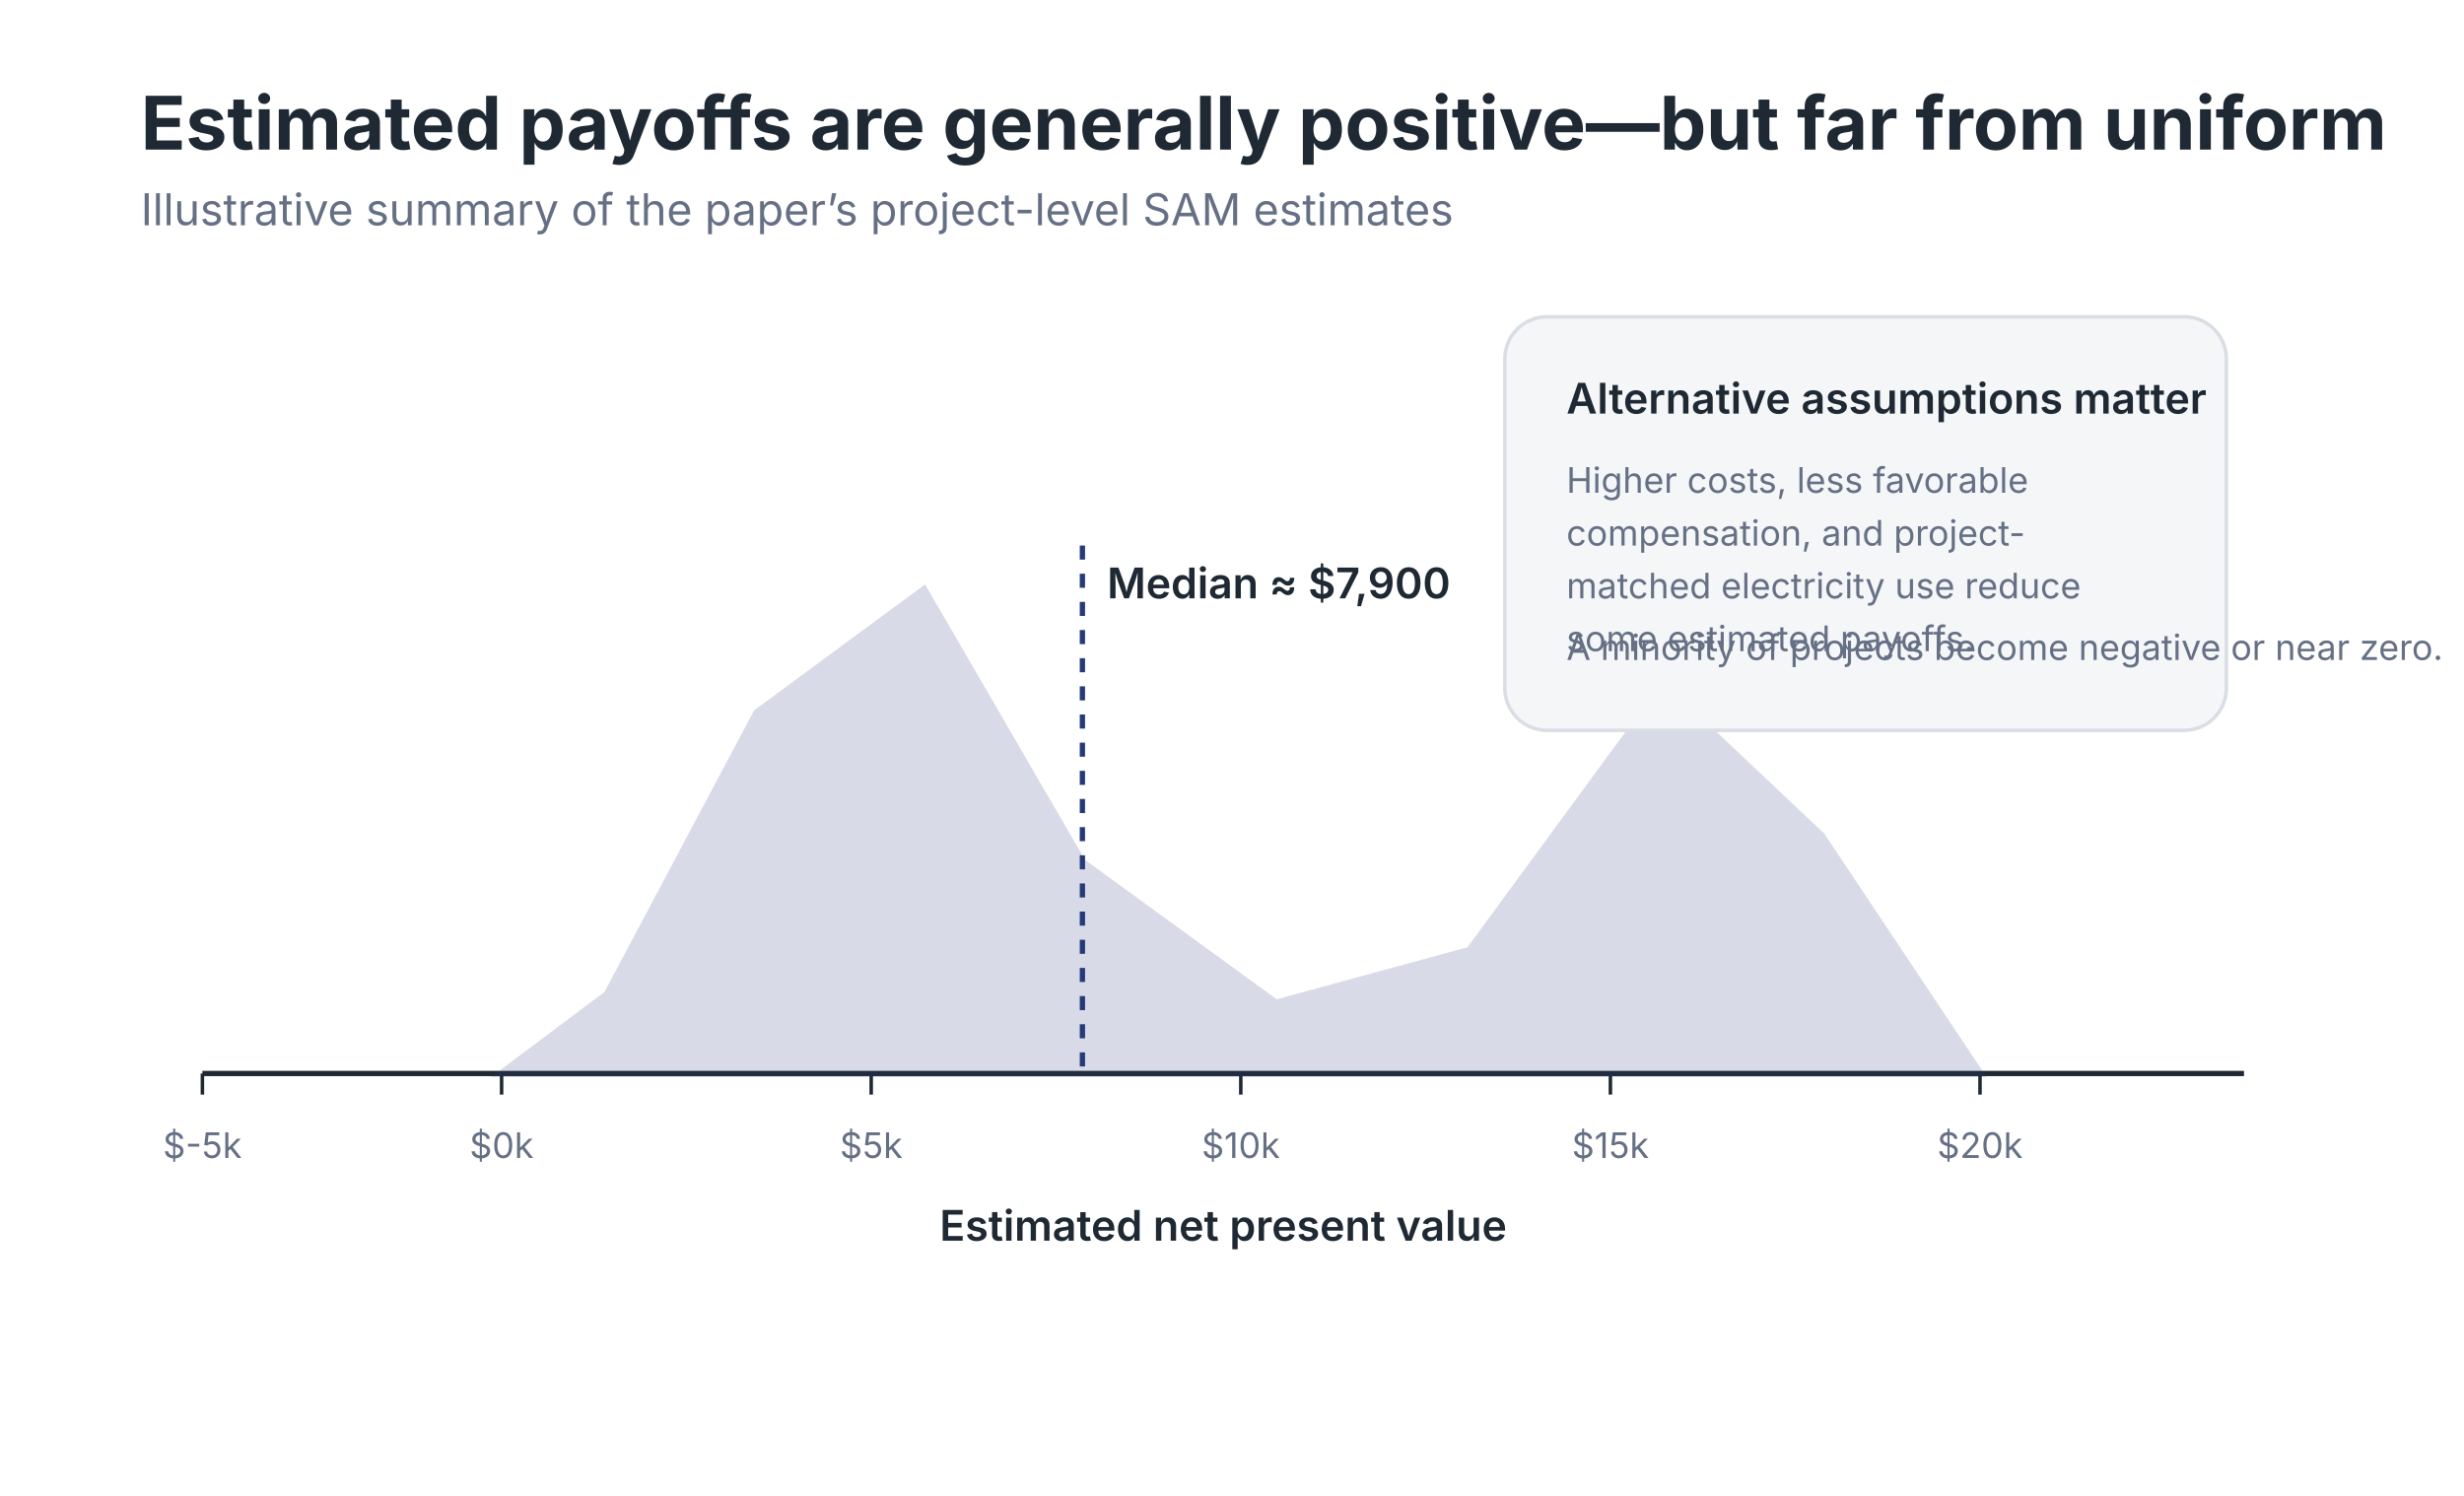
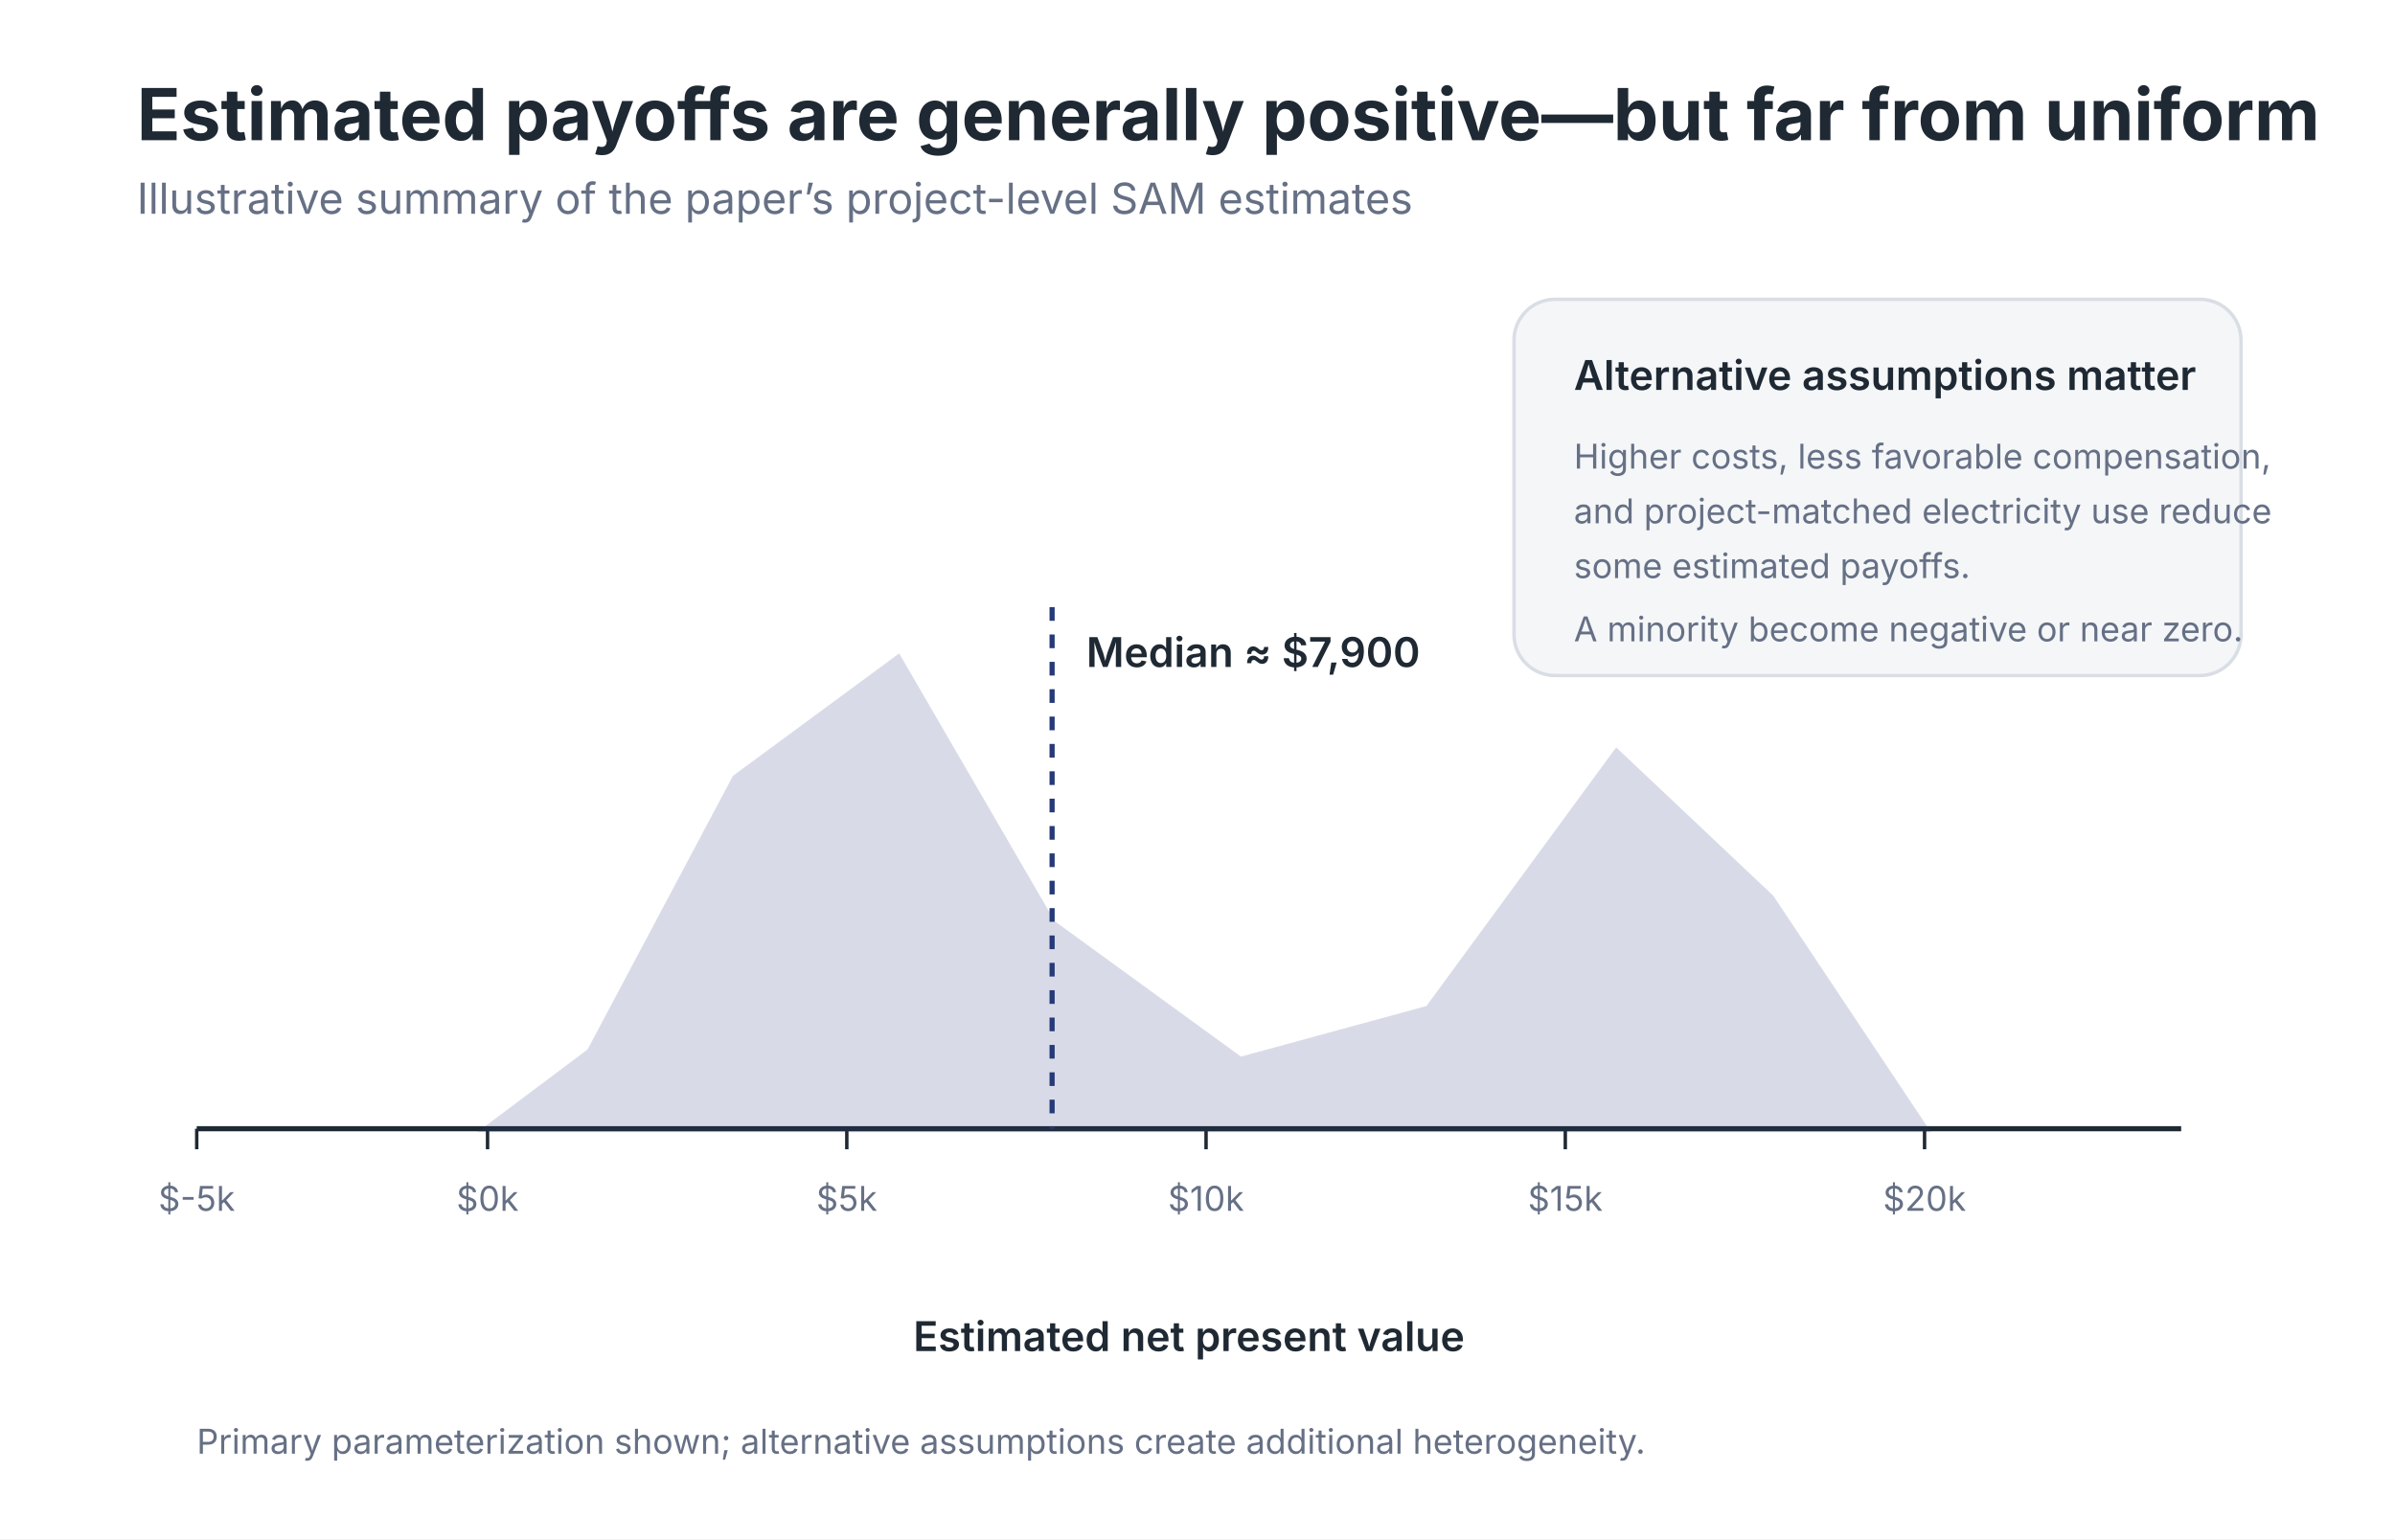
- <svg xmlns="http://www.w3.org/2000/svg" width="1400" height="850" viewBox="0 0 1400 850" role="img" aria-label="Estimated rooftop-solar payoffs vary substantially">
+ <svg xmlns="http://www.w3.org/2000/svg" width="1400" height="900" viewBox="0 0 1400 900" role="img" aria-label="Estimated rooftop-solar payoffs vary substantially">
  <rect width="100%" height="100%" fill="white" />
-   <style>text{font-family:system-ui, -apple-system, BlinkMacSystemFont, 'Segoe UI', sans-serif;fill:#1f2933}.title{font-size:42px;font-weight:700}.subtitle{font-size:25px;fill:#667085}.label{font-size:24px;font-weight:600}.small{font-size:20px;fill:#667085}.big{font-size:62px;font-weight:750}.card{fill:#f4f6f8;stroke:#d9dee5;stroke-width:2}.arrow{stroke:#667085;stroke-width:4;fill:none;marker-end:url(#arrow)}</style>
-   <defs>
-     <marker id="arrow" viewBox="0 0 10 10" refX="8" refY="5" markerWidth="8" markerHeight="8" orient="auto-start-reverse">
-       <path d="M 0 0 L 10 5 L 0 10 z" fill="#667085" />
-     </marker>
-   </defs>
-   <text x="80" y="85" class="title">Estimated payoffs are generally positive—but far from uniform</text>
-   <text x="80" y="128" class="subtitle">Illustrative summary of the paper’s project-level SAM estimates</text>
-   <line x1="115" y1="610" x2="1275" y2="610" stroke="#1f2933" stroke-width="3" />
-   <line x1="115" y1="610" x2="115" y2="622" stroke="#1f2933" stroke-width="2" />
-   <text x="115" y="658" class="small" text-anchor="middle">$-5k</text>
-   <line x1="285" y1="610" x2="285" y2="622" stroke="#1f2933" stroke-width="2" />
-   <text x="285" y="658" class="small" text-anchor="middle">$0k</text>
-   <line x1="495" y1="610" x2="495" y2="622" stroke="#1f2933" stroke-width="2" />
-   <text x="495" y="658" class="small" text-anchor="middle">$5k</text>
-   <line x1="705" y1="610" x2="705" y2="622" stroke="#1f2933" stroke-width="2" />
-   <text x="705" y="658" class="small" text-anchor="middle">$10k</text>
-   <line x1="915" y1="610" x2="915" y2="622" stroke="#1f2933" stroke-width="2" />
-   <text x="915" y="658" class="small" text-anchor="middle">$15k</text>
-   <line x1="1125" y1="610" x2="1125" y2="622" stroke="#1f2933" stroke-width="2" />
-   <text x="1125" y="658" class="small" text-anchor="middle">$20k</text>
-   <text x="695.0" y="705" class="label" text-anchor="middle">Estimated net present value</text>
-   <path d="M 285,610 L 345,565 L 430,405 L 525,335 L 615,490 L 725,570 L 835,540 L 945,390 L 1035,475 L 1125,610 L 1125,610 L 285,610 Z" fill="#263a78" opacity="0.18" stroke="#263a78" stroke-width="4" />
-   <line x1="615" y1="310" x2="615" y2="610" stroke="#263a78" stroke-width="3" stroke-dasharray="8 8" />
-   <text x="629" y="340" class="label">Median ≈ $7,900</text>
-   <rect x="855" y="180" width="410" height="235" rx="24" class="card" />
-   <text x="890" y="235" class="label">Alternative assumptions matter</text>
-   <text x="890" y="280" class="small" text-anchor="start">
-     <tspan x="890" dy="0">Higher costs, less favorable</tspan>
-     <tspan x="890" dy="30">compensation, and project-</tspan>
-     <tspan x="890" dy="30">matched electricity use reduce</tspan>
-     <tspan x="890" dy="30">some estimated payoffs.</tspan>
-   </text>
-   <text x="890" y="375" class="small">A minority of projects become negative or near zero.</text>
+   <style>text{font-family:system-ui, -apple-system, BlinkMacSystemFont, 'Segoe UI', sans-serif;fill:#1f2933}.title{font-size:42px;font-weight:700}.subtitle{font-size:25px;fill:#667085}.label{font-size:24px;font-weight:600}.small{font-size:20px;fill:#667085}.big{font-size:62px;font-weight:750}.card{fill:#f4f6f8;stroke:#d9dee5;stroke-width:2}</style>
+   <text x="80" y="82" class="title">Estimated payoffs are generally positive—but far from uniform</text>
+   <text x="80" y="125" class="subtitle">Illustrative summary of the paper’s project-level SAM estimates</text>
+   <rect x="885" y="175" width="425" height="220" rx="24" class="card" />
+   <text x="920" y="228" class="label">Alternative assumptions matter</text>
+   <text x="920" y="274" class="small">Higher costs, less favorable compensation,</text>
+   <text x="920" y="306" class="small">and project-matched electricity use reduce</text>
+   <text x="920" y="338" class="small">some estimated payoffs.</text>
+   <text x="920" y="375" class="small">A minority become negative or near zero.</text>
+   <line x1="115" y1="660" x2="1275" y2="660" stroke="#1f2933" stroke-width="3" />
+   <line x1="115" y1="660" x2="115" y2="672" stroke="#1f2933" stroke-width="2" />
+   <text x="115" y="708" class="small" text-anchor="middle">$-5k</text>
+   <line x1="285" y1="660" x2="285" y2="672" stroke="#1f2933" stroke-width="2" />
+   <text x="285" y="708" class="small" text-anchor="middle">$0k</text>
+   <line x1="495" y1="660" x2="495" y2="672" stroke="#1f2933" stroke-width="2" />
+   <text x="495" y="708" class="small" text-anchor="middle">$5k</text>
+   <line x1="705" y1="660" x2="705" y2="672" stroke="#1f2933" stroke-width="2" />
+   <text x="705" y="708" class="small" text-anchor="middle">$10k</text>
+   <line x1="915" y1="660" x2="915" y2="672" stroke="#1f2933" stroke-width="2" />
+   <text x="915" y="708" class="small" text-anchor="middle">$15k</text>
+   <line x1="1125" y1="660" x2="1125" y2="672" stroke="#1f2933" stroke-width="2" />
+   <text x="1125" y="708" class="small" text-anchor="middle">$20k</text>
+   <path d="M 285,660 L 345,615 L 430,455 L 525,385 L 615,540 L 725,620 L 835,590 L 945,440 L 1035,525 L 1125,660 L 1125,660 L 285,660 Z" fill="#263a78" opacity="0.18" stroke="#263a78" stroke-width="4" />
+   <line x1="615" y1="355" x2="615" y2="660" stroke="#263a78" stroke-width="3" stroke-dasharray="8 8" />
+   <text x="635" y="390" class="label">Median ≈ $7,900</text>
+   <text x="695" y="790" class="label" text-anchor="middle">Estimated net present value</text>
+   <text x="115" y="850" class="small">Primary parameterization shown; alternative assumptions create additional heterogeneity.</text>
</svg>
